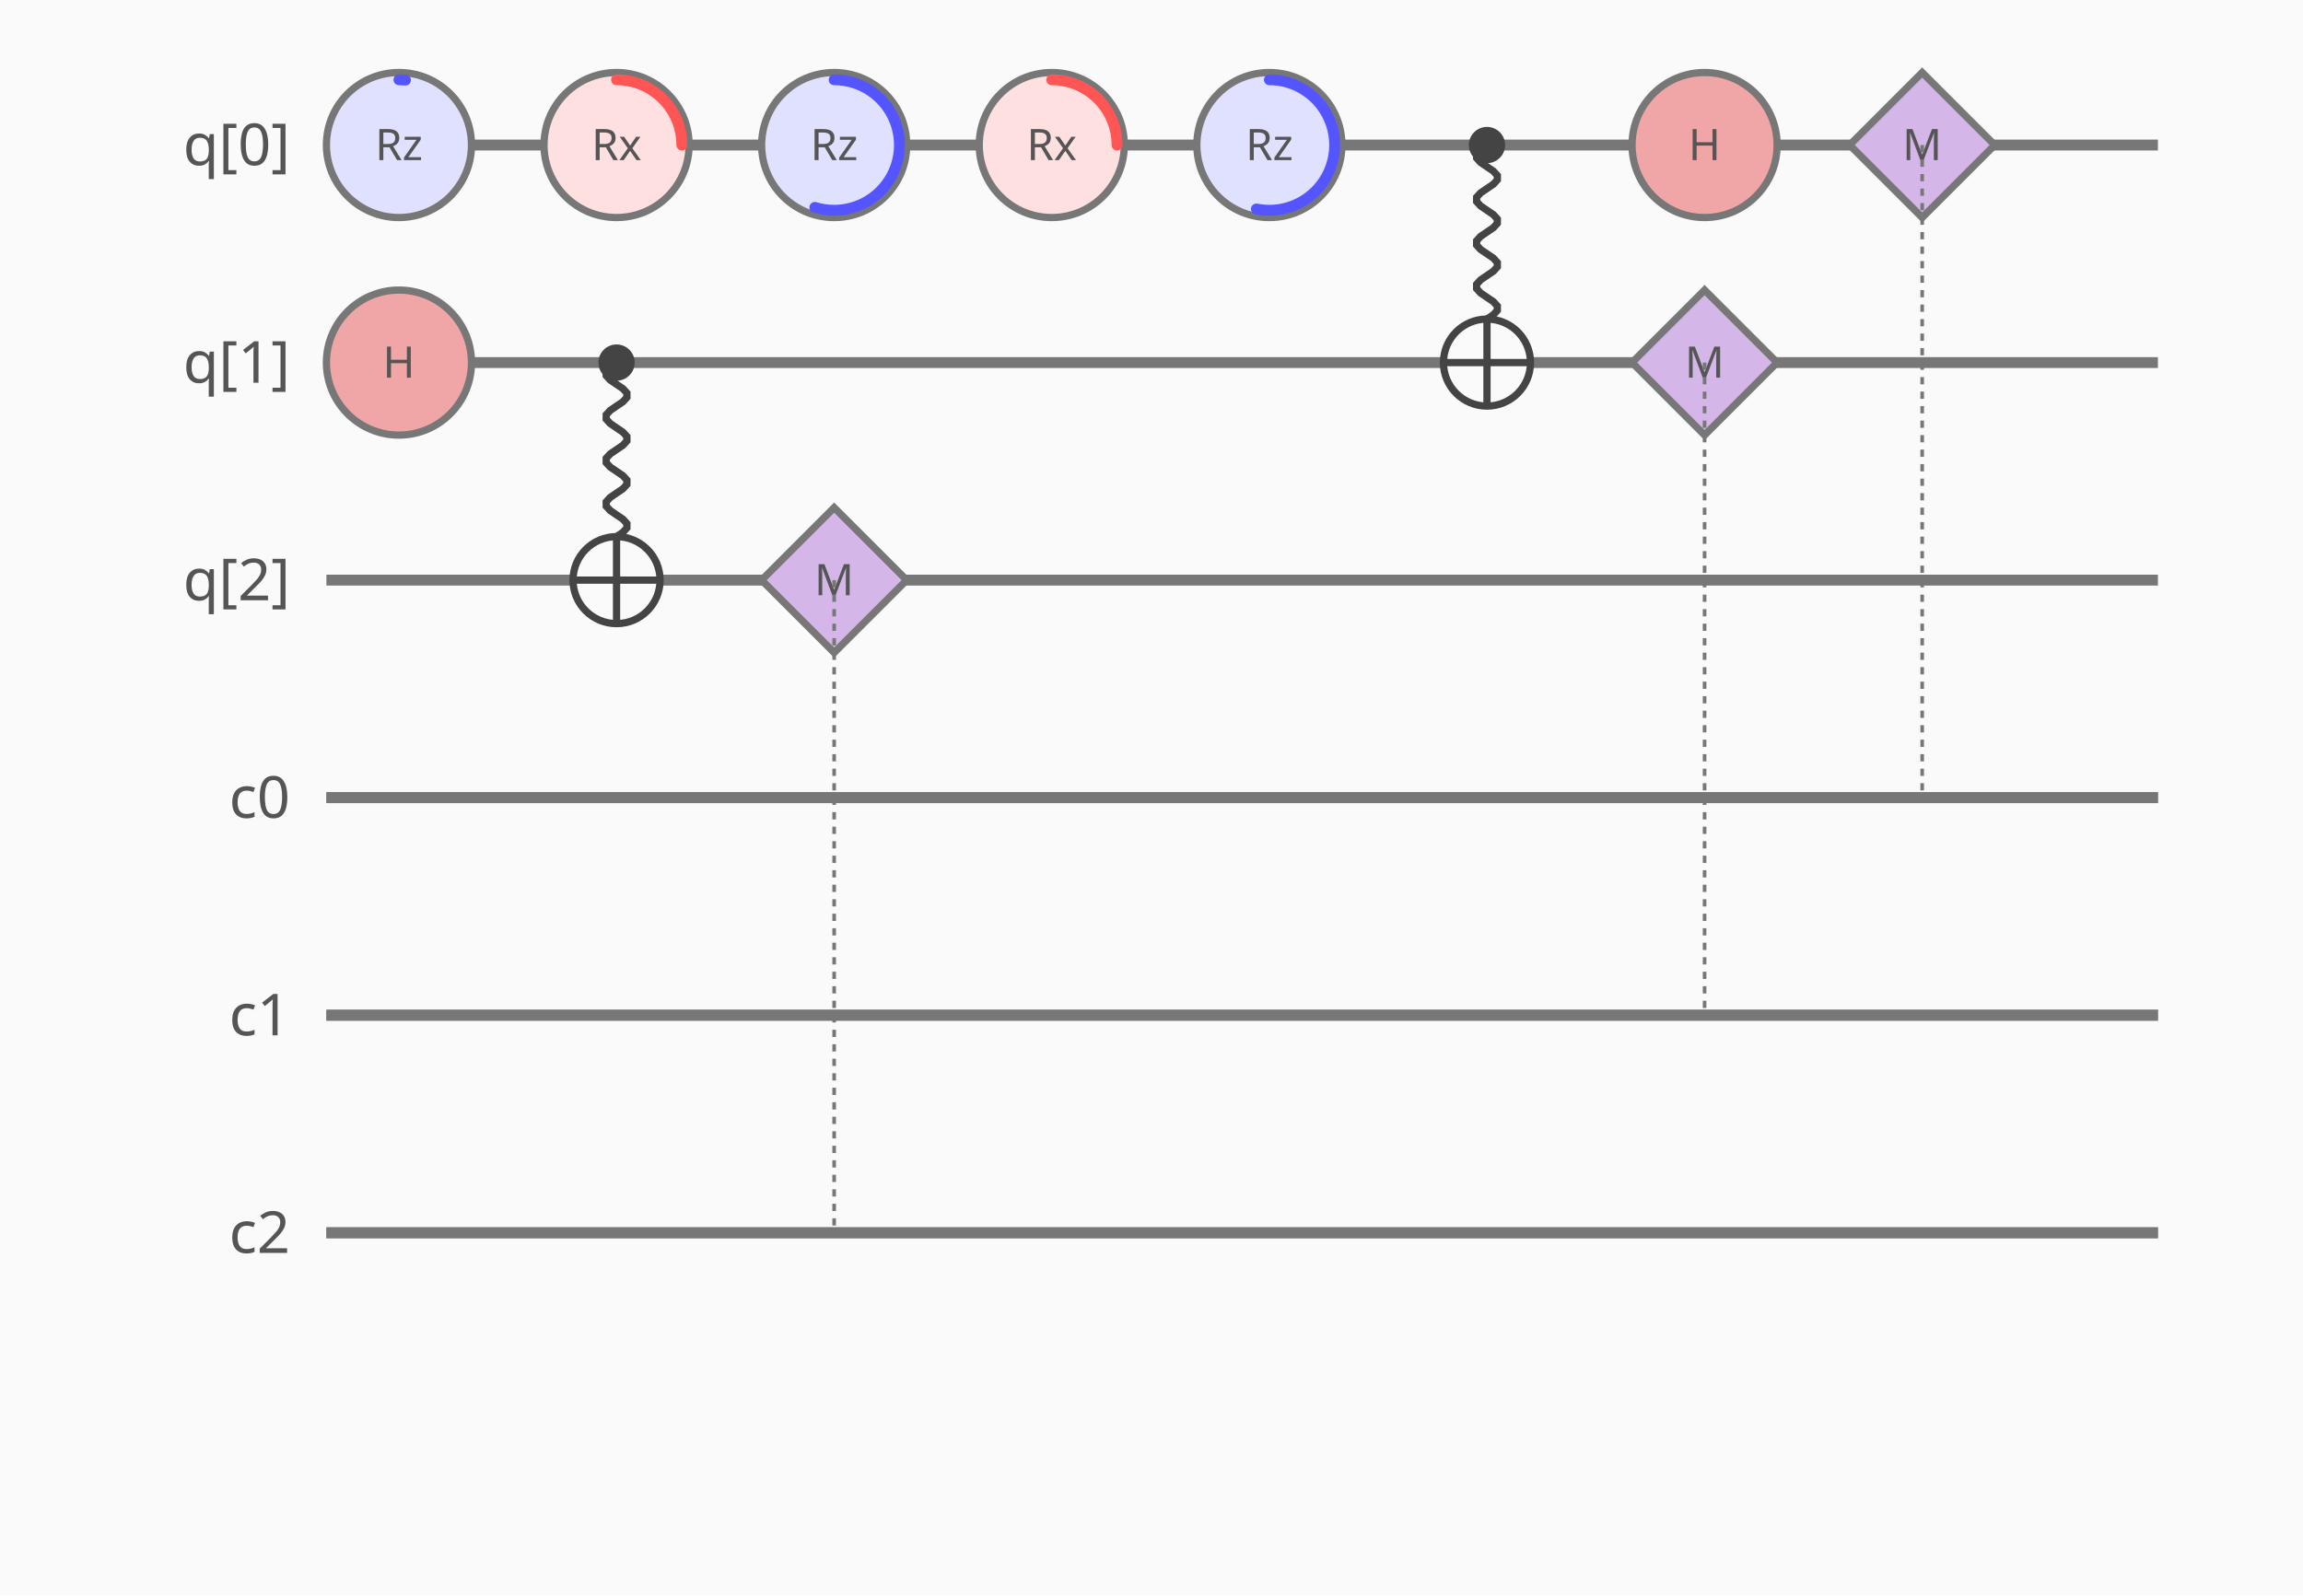
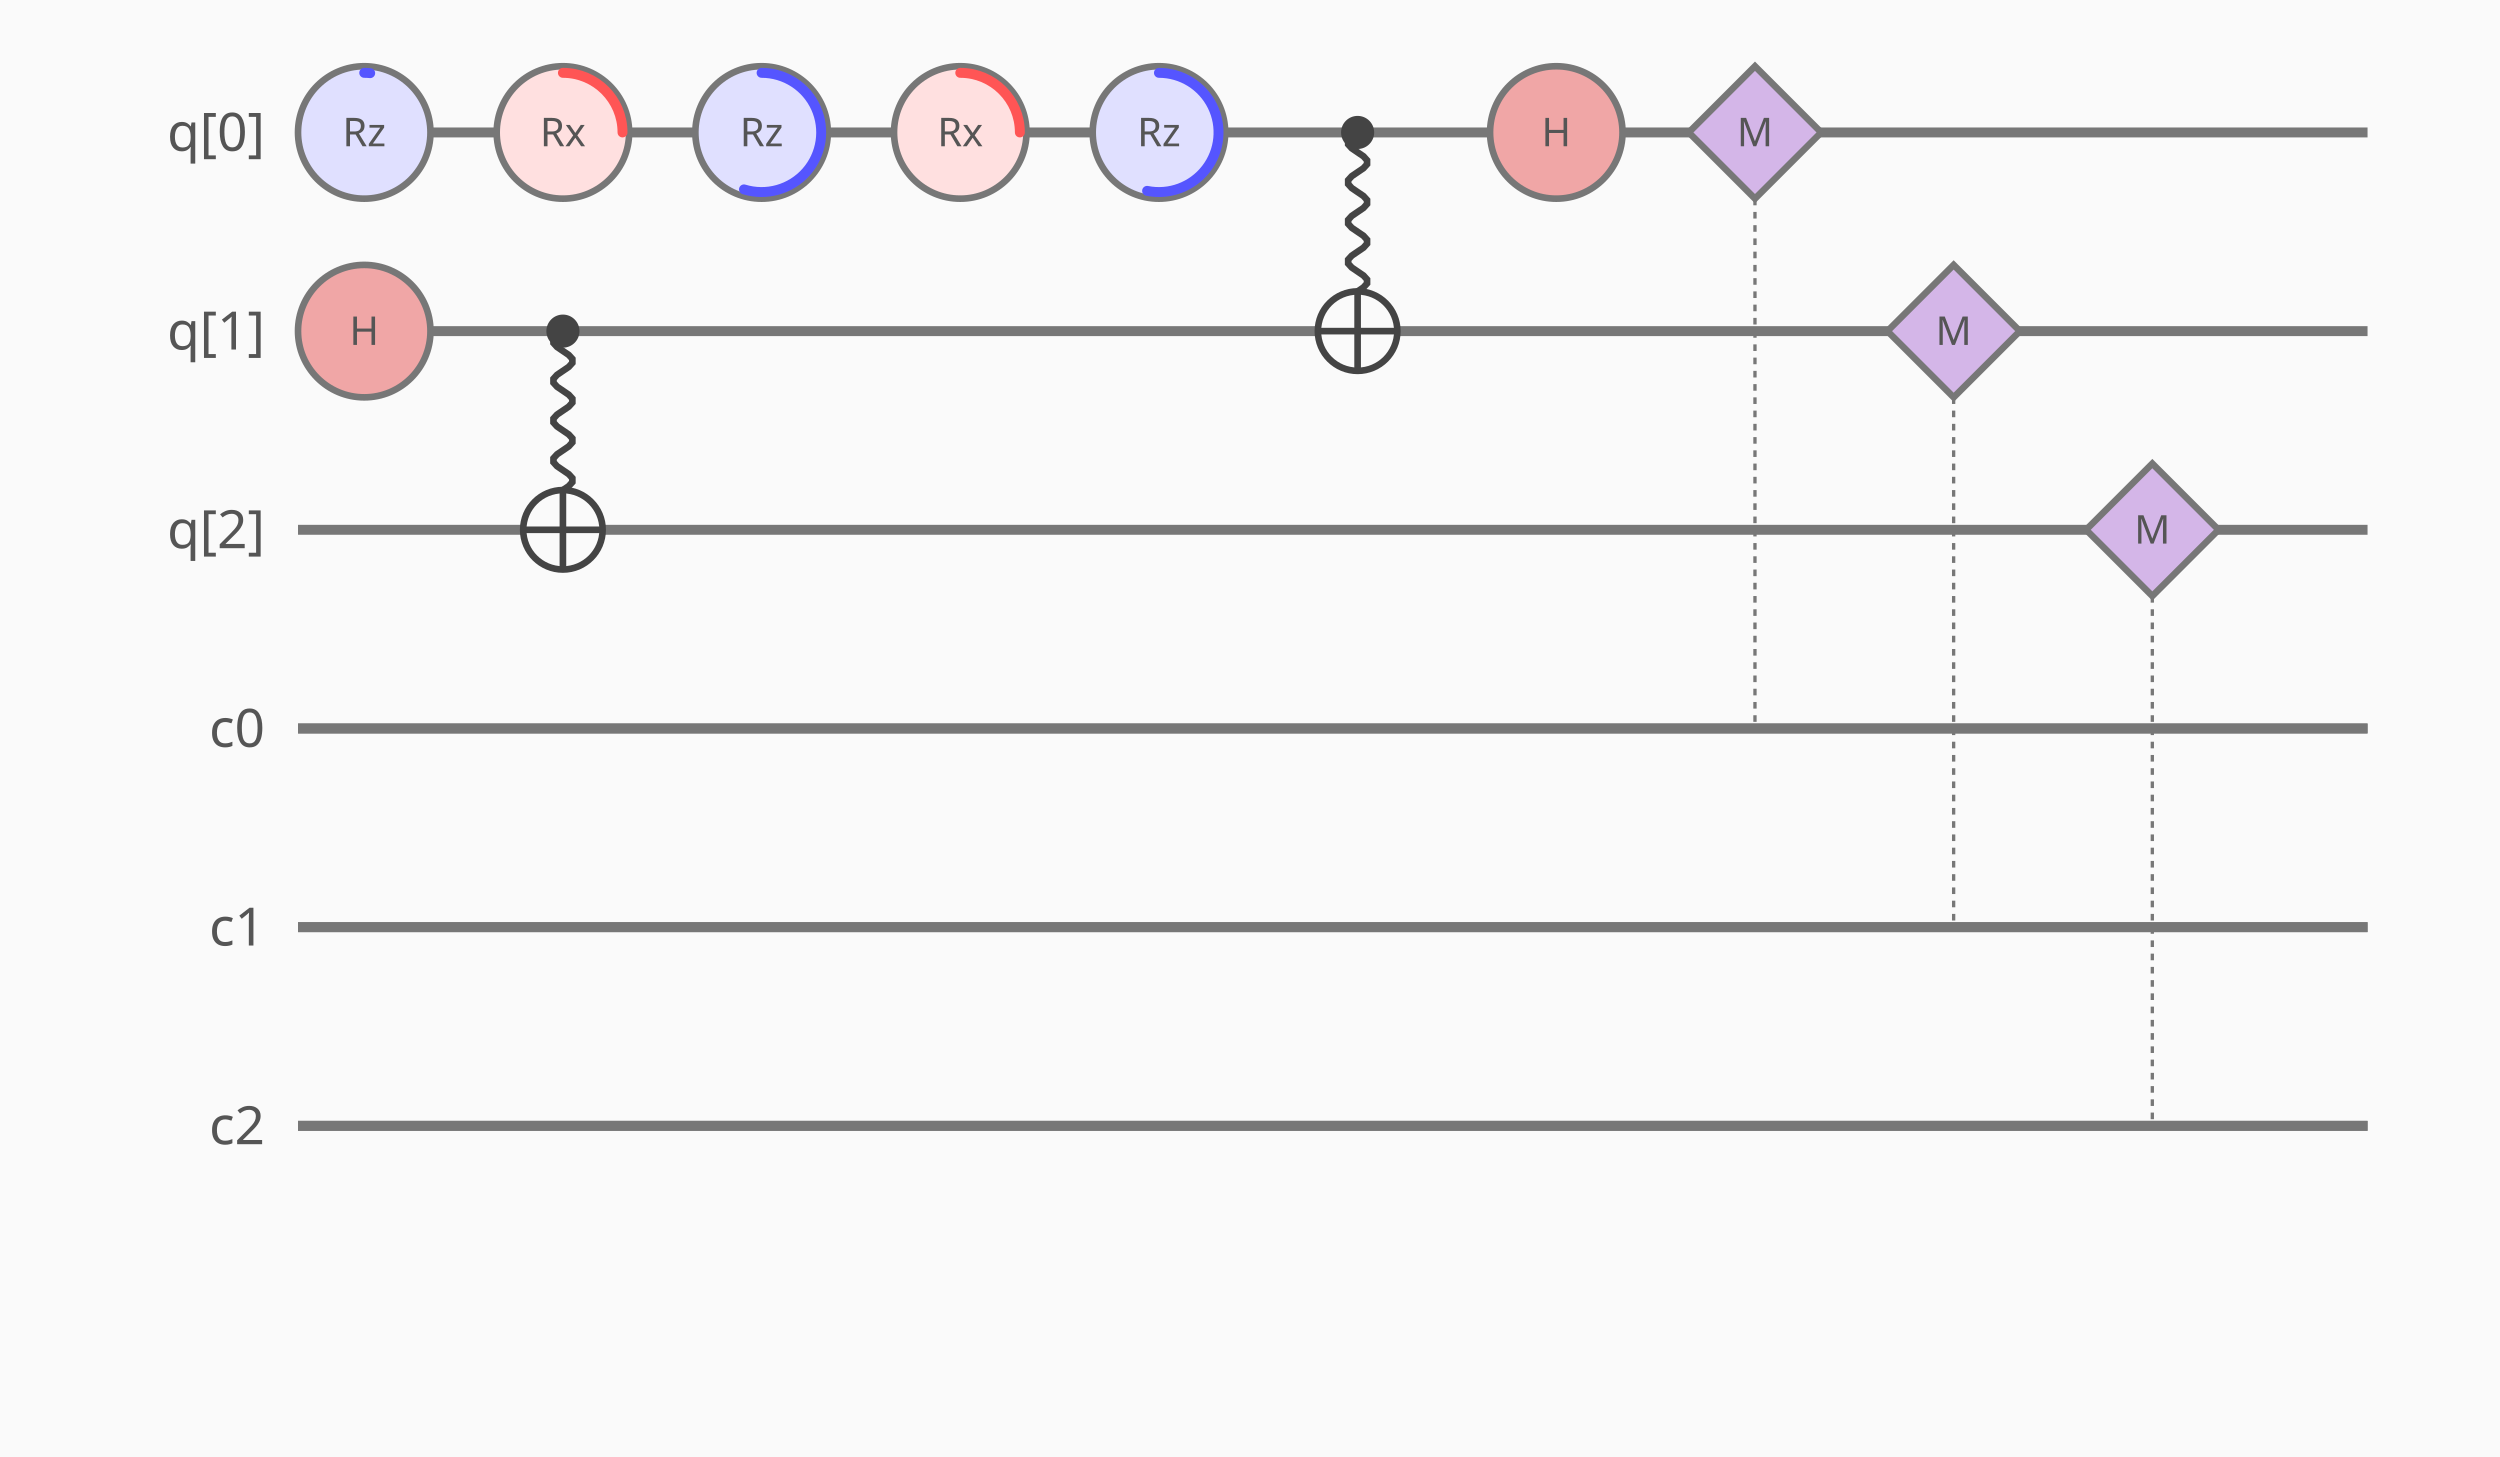
- <svg xmlns="http://www.w3.org/2000/svg" width="635.0" height="440" viewBox="0 0 635.0 440">
+ <svg xmlns="http://www.w3.org/2000/svg" width="755.0" height="440" viewBox="0 0 755.0 440">
  <rect width="100%" height="100%" fill="#fafafa" />
  <text x="80" y="220" fill="#555555" font-family="calibri" font-size="16" text-anchor="end" dominant-baseline="middle">c0</text>
  <text x="80" y="280" fill="#555555" font-family="calibri" font-size="16" text-anchor="end" dominant-baseline="middle">c1</text>
  <text x="80" y="340" fill="#555555" font-family="calibri" font-size="16" text-anchor="end" dominant-baseline="middle">c2</text>
  <text x="80" y="40" fill="#555555" font-family="calibri" font-size="16" text-anchor="end" dominant-baseline="middle">q[0]</text>
  <text x="80" y="100" fill="#555555" font-family="calibri" font-size="16" text-anchor="end" dominant-baseline="middle">q[1]</text>
  <text x="80" y="160" fill="#555555" font-family="calibri" font-size="16" text-anchor="end" dominant-baseline="middle">q[2]</text>
-   <line x1="90" y1="40" x2="595.0" y2="40" stroke="#777777" stroke-width="3" stroke-dasharray="" />
-   <line x1="90" y1="100" x2="595.0" y2="100" stroke="#777777" stroke-width="3" stroke-dasharray="" />
-   <line x1="90" y1="160" x2="595.0" y2="160" stroke="#777777" stroke-width="3" stroke-dasharray="" />
-   <line x1="90" y1="220" x2="595.0" y2="220" stroke="#777777" stroke-width="3" stroke-dasharray="" />
-   <line x1="90" y1="220" x2="595.0" y2="220" stroke="#777777" stroke-width="3" stroke-dasharray="" />
-   <line x1="90" y1="280" x2="595.0" y2="280" stroke="#777777" stroke-width="3" stroke-dasharray="" />
-   <line x1="90" y1="280" x2="595.0" y2="280" stroke="#777777" stroke-width="3" stroke-dasharray="" />
-   <line x1="90" y1="340" x2="595.0" y2="340" stroke="#777777" stroke-width="3" stroke-dasharray="" />
-   <line x1="90" y1="340" x2="595.0" y2="340" stroke="#777777" stroke-width="3" stroke-dasharray="" />
+   <line x1="90" y1="40" x2="715.0" y2="40" stroke="#777777" stroke-width="3" stroke-dasharray="" />
+   <line x1="90" y1="100" x2="715.0" y2="100" stroke="#777777" stroke-width="3" stroke-dasharray="" />
+   <line x1="90" y1="160" x2="715.0" y2="160" stroke="#777777" stroke-width="3" stroke-dasharray="" />
+   <line x1="90" y1="220" x2="715.0" y2="220" stroke="#777777" stroke-width="3" stroke-dasharray="" />
+   <line x1="90" y1="220" x2="715.0" y2="220" stroke="#777777" stroke-width="3" stroke-dasharray="" />
+   <line x1="90" y1="280" x2="715.0" y2="280" stroke="#777777" stroke-width="3" stroke-dasharray="" />
+   <line x1="90" y1="280" x2="715.0" y2="280" stroke="#777777" stroke-width="3" stroke-dasharray="" />
+   <line x1="90" y1="340" x2="715.0" y2="340" stroke="#777777" stroke-width="3" stroke-dasharray="" />
+   <line x1="90" y1="340" x2="715.0" y2="340" stroke="#777777" stroke-width="3" stroke-dasharray="" />
+   <path d="M 170.0 100.0 L 168.237 101.2 L 167.147 102.4 L 167.147 103.6 L 168.237 104.8 L 170.0 106.0 L 171.763 107.2 L 172.853 108.4 L 172.853 109.6 L 171.763 110.8 L 170.0 112.0 L 168.237 113.2 L 167.147 114.4 L 167.147 115.6 L 168.237 116.8 L 170.0 118.0 L 171.763 119.2 L 172.853 120.4 L 172.853 121.6 L 171.763 122.8 L 170.0 124.0 L 168.237 125.2 L 167.147 126.4 L 167.147 127.6 L 168.237 128.8 L 170.0 130.0 L 171.763 131.2 L 172.853 132.4 L 172.853 133.6 L 171.763 134.8 L 170.0 136.0 L 168.237 137.2 L 167.147 138.4 L 167.147 139.6 L 168.237 140.8 L 170.0 142.0 L 171.763 143.2 L 172.853 144.4 L 172.853 145.6 L 171.763 146.8 L 170.0 148.0 L 168.237 149.2 L 167.147 150.4 L 167.147 151.6 L 168.237 152.8 L 170.0 154.0 L 171.763 155.2 L 172.853 156.4 L 172.853 157.6 L 171.763 158.8 L 170 160.0" stroke="#444444" stroke-width="2" fill="none" stroke-dasharray="" />
+   <path d="M 410.0 40.0 L 408.237 41.2 L 407.147 42.4 L 407.147 43.6 L 408.237 44.8 L 410.0 46.0 L 411.763 47.2 L 412.853 48.4 L 412.853 49.6 L 411.763 50.8 L 410.0 52.0 L 408.237 53.2 L 407.147 54.4 L 407.147 55.6 L 408.237 56.8 L 410.0 58.0 L 411.763 59.2 L 412.853 60.4 L 412.853 61.6 L 411.763 62.8 L 410.0 64.0 L 408.237 65.2 L 407.147 66.4 L 407.147 67.6 L 408.237 68.8 L 410.0 70.0 L 411.763 71.2 L 412.853 72.4 L 412.853 73.6 L 411.763 74.8 L 410.0 76.0 L 408.237 77.2 L 407.147 78.4 L 407.147 79.6 L 408.237 80.8 L 410.0 82.0 L 411.763 83.2 L 412.853 84.4 L 412.853 85.6 L 411.763 86.8 L 410.0 88.0 L 408.237 89.2 L 407.147 90.4 L 407.147 91.6 L 408.237 92.8 L 410.0 94.0 L 411.763 95.2 L 412.853 96.4 L 412.853 97.6 L 411.763 98.8 L 410.0 100.0" stroke="#444444" stroke-width="2" fill="none" stroke-dasharray="" />
+   <line x1="530.0" y1="40" x2="530.0" y2="220" stroke="#777777" stroke-width="1" stroke-dasharray="2,2" />
+   <line x1="590.0" y1="100" x2="590.0" y2="280" stroke="#777777" stroke-width="1" stroke-dasharray="2,2" />
+   <line x1="650.0" y1="160" x2="650.0" y2="340" stroke="#777777" stroke-width="1" stroke-dasharray="2,2" />
  <circle cx="110.0" cy="40" r="20" fill="#e0e0ff" stroke="#777777" stroke-width="2" />
  <path d="M 110.0 22.0 A 18 18 0 0 1 111.797 22.09" fill="none" stroke="#5555ff" stroke-width="3" stroke-linecap="round" />
  <text x="110.0" y="40" fill="#555555" font-family="sans-serif" font-size="12" text-anchor="middle" dominant-baseline="middle">Rz</text>
  <circle cx="110.0" cy="100" r="20" fill="#f0a6a6" stroke="#777777" stroke-width="2" />
  <text x="110.0" y="100" fill="#555555" font-family="sans-serif" font-size="12" text-anchor="middle" dominant-baseline="middle">H</text>
  <circle cx="170.0" cy="40" r="20" fill="#ffe0e0" stroke="#777777" stroke-width="2" />
  <path d="M 170.0 22.0 A 18 18 0 0 1 188.0 40.0" fill="none" stroke="#ff5555" stroke-width="3" stroke-linecap="round" />
  <text x="170.0" y="40" fill="#555555" font-family="sans-serif" font-size="12" text-anchor="middle" dominant-baseline="middle">Rx</text>
-   <path d="M 170.0 100.0 L 168.237 101.2 L 167.147 102.4 L 167.147 103.6 L 168.237 104.8 L 170.0 106.0 L 171.763 107.2 L 172.853 108.4 L 172.853 109.6 L 171.763 110.8 L 170.0 112.0 L 168.237 113.2 L 167.147 114.4 L 167.147 115.6 L 168.237 116.8 L 170.0 118.0 L 171.763 119.2 L 172.853 120.4 L 172.853 121.6 L 171.763 122.8 L 170.0 124.0 L 168.237 125.2 L 167.147 126.4 L 167.147 127.6 L 168.237 128.8 L 170.0 130.0 L 171.763 131.2 L 172.853 132.4 L 172.853 133.6 L 171.763 134.8 L 170.0 136.0 L 168.237 137.2 L 167.147 138.4 L 167.147 139.6 L 168.237 140.8 L 170.0 142.0 L 171.763 143.2 L 172.853 144.4 L 172.853 145.6 L 171.763 146.8 L 170.0 148.0 L 168.237 149.2 L 167.147 150.4 L 167.147 151.6 L 168.237 152.8 L 170.0 154.0 L 171.763 155.2 L 172.853 156.4 L 172.853 157.6 L 171.763 158.8 L 170 160.0" stroke="#444444" stroke-width="2" fill="none" stroke-dasharray="" />
  <circle cx="170.0" cy="100" r="5" fill="#444444" stroke="none" stroke-width="1" />
  <circle cx="170.0" cy="160" r="12" fill="#fafafa" stroke="#444444" stroke-width="2" />
  <line x1="158.0" y1="160" x2="182.0" y2="160" stroke="#444444" stroke-width="2" />
  <line x1="170.0" y1="148" x2="170.0" y2="172" stroke="#444444" stroke-width="2" />
  <circle cx="230.0" cy="40" r="20" fill="#e0e0ff" stroke="#777777" stroke-width="2" />
  <path d="M 230.0 22.0 A 18 18 0 1 1 224.681 57.196" fill="none" stroke="#5555ff" stroke-width="3" stroke-linecap="round" />
  <text x="230.0" y="40" fill="#555555" font-family="sans-serif" font-size="12" text-anchor="middle" dominant-baseline="middle">Rz</text>
-   <polygon points="230.0,140 250.0,160 230.0,180 210.0,160" fill="#d4b6e8" stroke="#777777" stroke-width="2" />
-   <text x="230.0" y="160" fill="#555555" font-family="sans-serif" font-size="12" text-anchor="middle" dominant-baseline="middle">M</text>
-   <line x1="230.0" y1="160" x2="230.0" y2="340" stroke="#777777" stroke-width="1" stroke-dasharray="2,2" />
  <circle cx="290.0" cy="40" r="20" fill="#ffe0e0" stroke="#777777" stroke-width="2" />
  <path d="M 290.0 22.0 A 18 18 0 0 1 308.0 40.0" fill="none" stroke="#ff5555" stroke-width="3" stroke-linecap="round" />
  <text x="290.0" y="40" fill="#555555" font-family="sans-serif" font-size="12" text-anchor="middle" dominant-baseline="middle">Rx</text>
  <circle cx="350.0" cy="40" r="20" fill="#e0e0ff" stroke="#777777" stroke-width="2" />
  <path d="M 350.0 22.0 A 18 18 0 1 1 346.424 57.641" fill="none" stroke="#5555ff" stroke-width="3" stroke-linecap="round" />
  <text x="350.0" y="40" fill="#555555" font-family="sans-serif" font-size="12" text-anchor="middle" dominant-baseline="middle">Rz</text>
-   <path d="M 410.0 40.0 L 408.237 41.2 L 407.147 42.4 L 407.147 43.6 L 408.237 44.8 L 410.0 46.0 L 411.763 47.2 L 412.853 48.4 L 412.853 49.6 L 411.763 50.8 L 410.0 52.0 L 408.237 53.2 L 407.147 54.4 L 407.147 55.6 L 408.237 56.8 L 410.0 58.0 L 411.763 59.2 L 412.853 60.4 L 412.853 61.6 L 411.763 62.8 L 410.0 64.0 L 408.237 65.2 L 407.147 66.4 L 407.147 67.6 L 408.237 68.8 L 410.0 70.0 L 411.763 71.2 L 412.853 72.4 L 412.853 73.6 L 411.763 74.8 L 410.0 76.0 L 408.237 77.2 L 407.147 78.4 L 407.147 79.6 L 408.237 80.8 L 410.0 82.0 L 411.763 83.2 L 412.853 84.4 L 412.853 85.6 L 411.763 86.8 L 410.0 88.0 L 408.237 89.2 L 407.147 90.4 L 407.147 91.6 L 408.237 92.8 L 410.0 94.0 L 411.763 95.2 L 412.853 96.4 L 412.853 97.6 L 411.763 98.8 L 410.0 100.0" stroke="#444444" stroke-width="2" fill="none" stroke-dasharray="" />
  <circle cx="410.0" cy="40" r="5" fill="#444444" stroke="none" stroke-width="1" />
  <circle cx="410.0" cy="100" r="12" fill="#fafafa" stroke="#444444" stroke-width="2" />
  <line x1="398.0" y1="100" x2="422.0" y2="100" stroke="#444444" stroke-width="2" />
  <line x1="410.0" y1="88" x2="410.0" y2="112" stroke="#444444" stroke-width="2" />
  <circle cx="470.0" cy="40" r="20" fill="#f0a6a6" stroke="#777777" stroke-width="2" />
  <text x="470.0" y="40" fill="#555555" font-family="sans-serif" font-size="12" text-anchor="middle" dominant-baseline="middle">H</text>
-   <polygon points="470.0,80 490.0,100 470.0,120 450.0,100" fill="#d4b6e8" stroke="#777777" stroke-width="2" />
-   <text x="470.0" y="100" fill="#555555" font-family="sans-serif" font-size="12" text-anchor="middle" dominant-baseline="middle">M</text>
-   <line x1="470.0" y1="100" x2="470.0" y2="280" stroke="#777777" stroke-width="1" stroke-dasharray="2,2" />
  <polygon points="530.0,20 550.0,40 530.0,60 510.0,40" fill="#d4b6e8" stroke="#777777" stroke-width="2" />
  <text x="530.0" y="40" fill="#555555" font-family="sans-serif" font-size="12" text-anchor="middle" dominant-baseline="middle">M</text>
-   <line x1="530.0" y1="40" x2="530.0" y2="220" stroke="#777777" stroke-width="1" stroke-dasharray="2,2" />
+   <polygon points="590.0,80 610.0,100 590.0,120 570.0,100" fill="#d4b6e8" stroke="#777777" stroke-width="2" />
+   <text x="590.0" y="100" fill="#555555" font-family="sans-serif" font-size="12" text-anchor="middle" dominant-baseline="middle">M</text>
+   <polygon points="650.0,140 670.0,160 650.0,180 630.0,160" fill="#d4b6e8" stroke="#777777" stroke-width="2" />
+   <text x="650.0" y="160" fill="#555555" font-family="sans-serif" font-size="12" text-anchor="middle" dominant-baseline="middle">M</text>
</svg>
